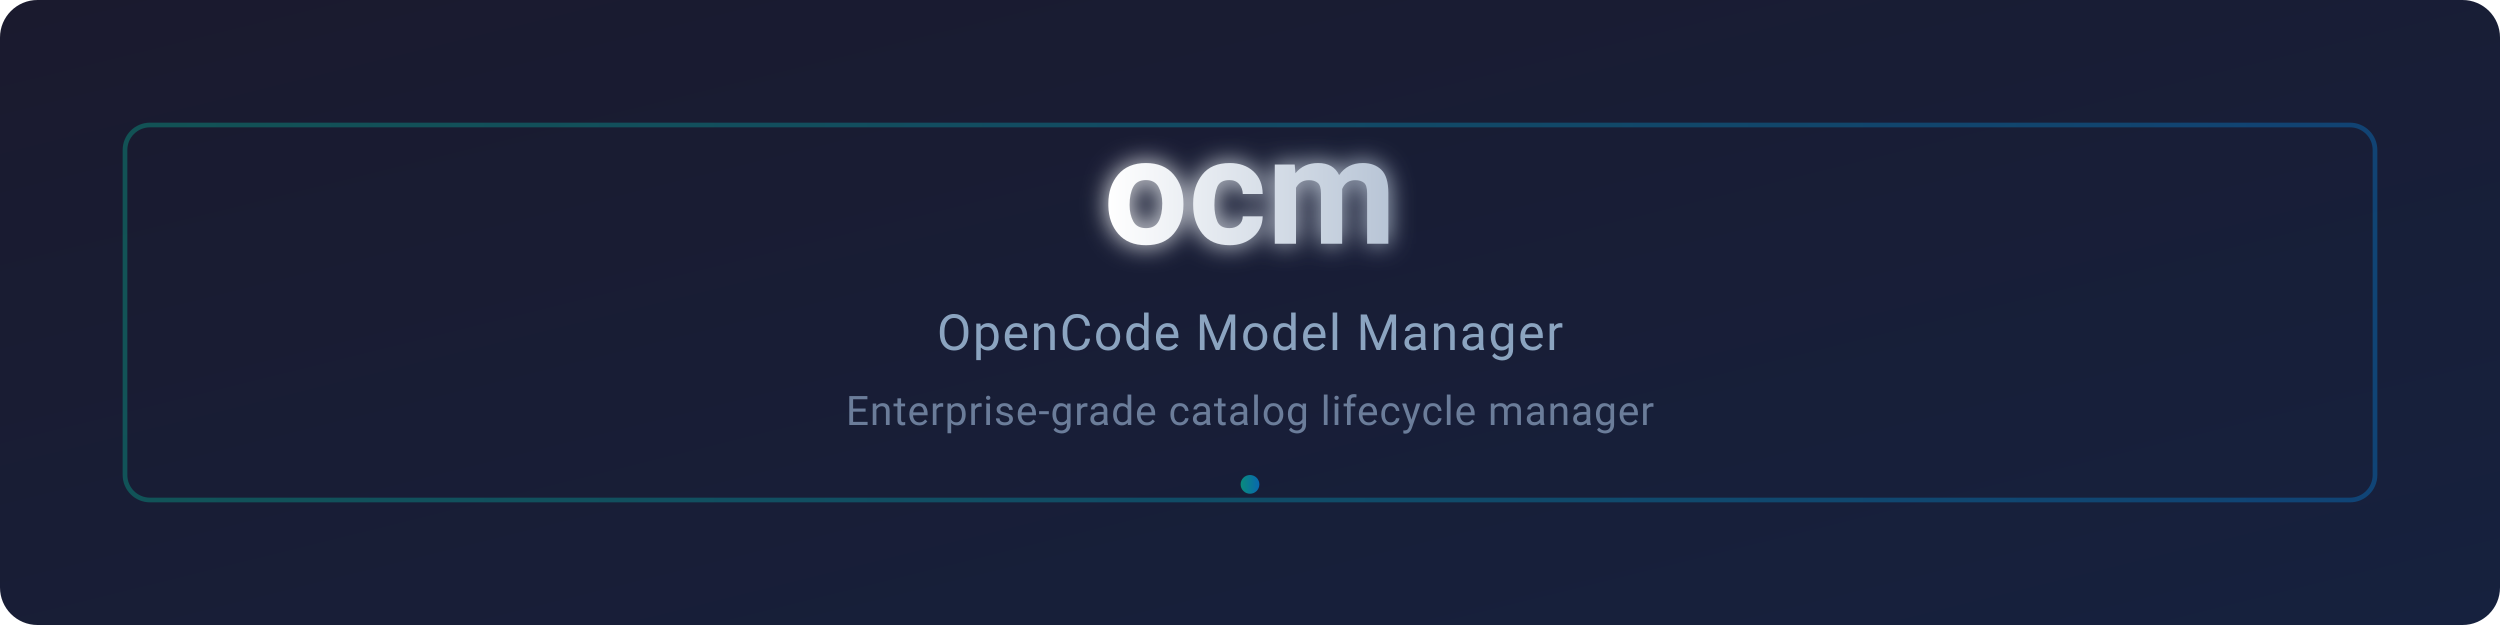
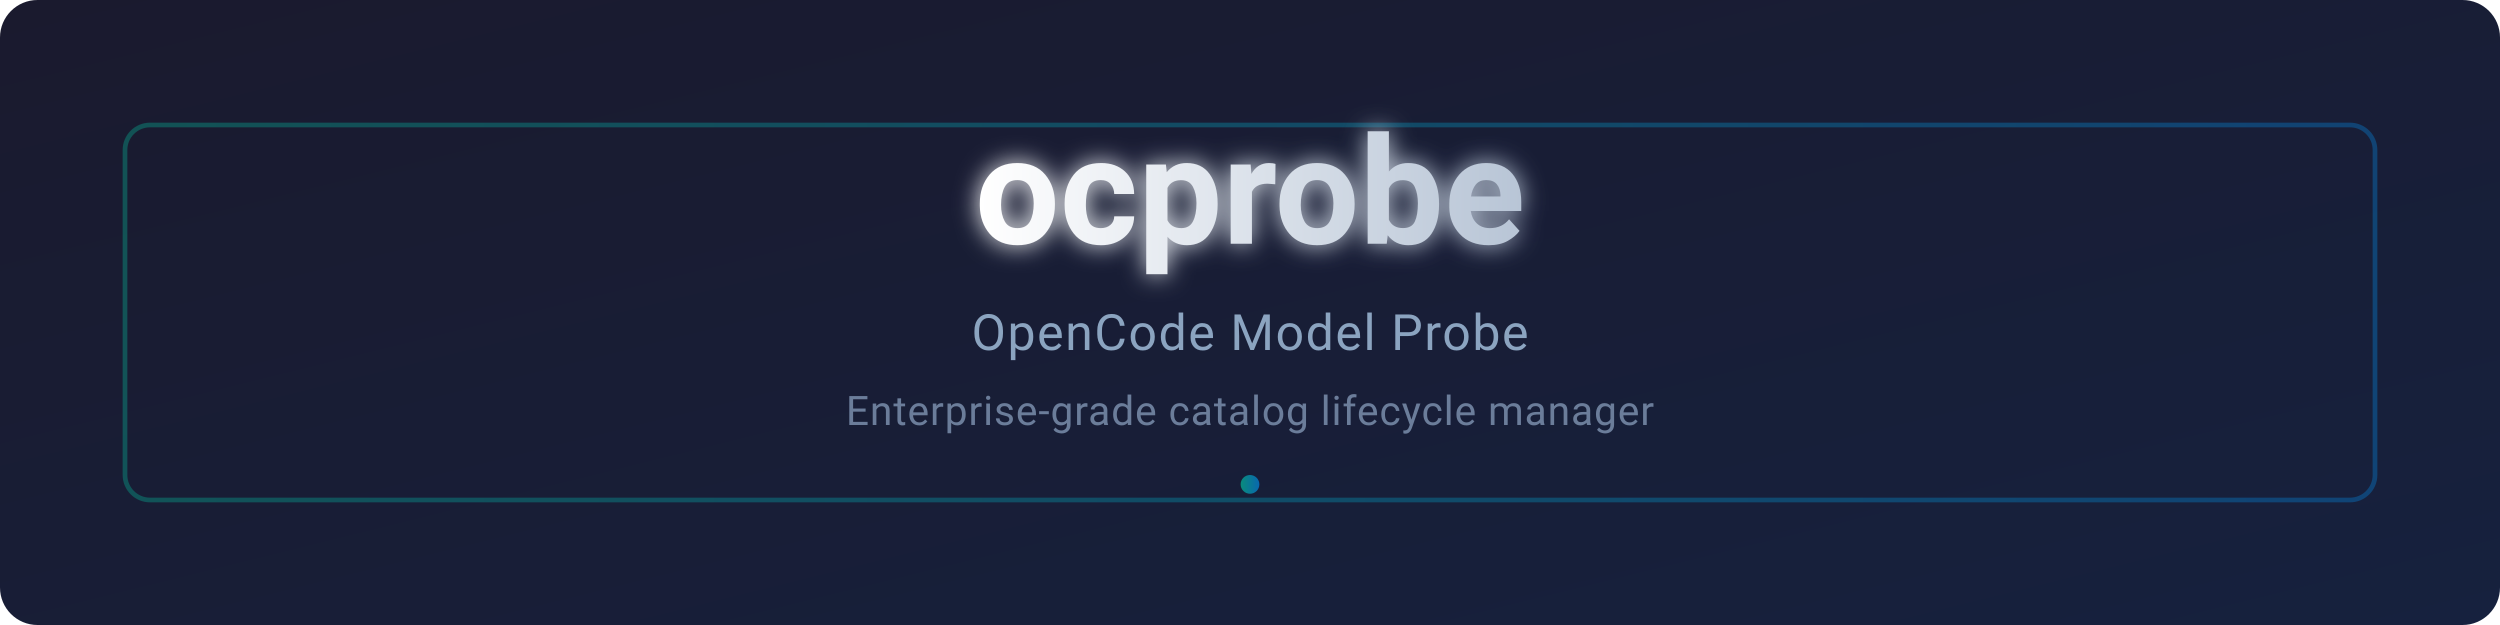
<svg xmlns="http://www.w3.org/2000/svg" width="800" height="200" viewBox="0 0 800 200">
  <defs>
    <linearGradient id="bgGradient" x1="0%" y1="0%" x2="100%" y2="100%">
      <stop offset="0%" style="stop-color:#1a1a2e;stop-opacity:1" />
      <stop offset="100%" style="stop-color:#16213e;stop-opacity:1" />
    </linearGradient>
    <linearGradient id="accentGradient" x1="0%" y1="0%" x2="100%" y2="0%">
      <stop offset="0%" style="stop-color:#00d4aa;stop-opacity:1" />
      <stop offset="100%" style="stop-color:#0099ff;stop-opacity:1" />
    </linearGradient>
    <linearGradient id="textGradient" x1="0%" y1="0%" x2="100%" y2="0%">
      <stop offset="0%" style="stop-color:#ffffff;stop-opacity:1" />
      <stop offset="100%" style="stop-color:#b8c5d6;stop-opacity:1" />
    </linearGradient>
    <filter id="glow" x="-50%" y="-50%" width="200%" height="200%">
      <feGaussianBlur stdDeviation="4" result="coloredBlur" />
      <feMerge>
        <feMergeNode in="coloredBlur" />
        <feMergeNode in="SourceGraphic" />
      </feMerge>
    </filter>
  </defs>
  <rect width="800" height="200" fill="url(#bgGradient)" rx="12" />
  <rect x="40" y="40" width="720" height="120" fill="none" stroke="url(#accentGradient)" stroke-width="1.5" rx="8" opacity="0.3" />
  <text x="400" y="78" text-anchor="middle" font-family="system-ui, -apple-system, BlinkMacSystemFont, 'Segoe UI', Roboto, sans-serif" font-size="48" font-weight="700" fill="url(#textGradient)" filter="url(#glow)">
-     ocm
+     ocprobe
  </text>
  <text x="400" y="112" text-anchor="middle" font-family="system-ui, -apple-system, BlinkMacSystemFont, 'Segoe UI', Roboto, sans-serif" font-size="16" font-weight="400" fill="#8ba4c0" letter-spacing="0.5px">
-     OpenCode Model Manager
+     OpenCode Model Probe
  </text>
  <text x="400" y="136" text-anchor="middle" font-family="system-ui, -apple-system, BlinkMacSystemFont, 'Segoe UI', Roboto, sans-serif" font-size="13" font-weight="400" fill="#6b7d9a" letter-spacing="0.3px">
    Enterprise-grade catalog lifecycle manager
  </text>
  <g fill="none" stroke="url(#accentGradient)" stroke-width="1.5" opacity="0.4">
    <line x1="200" y1="155" x2="280" y2="155" stroke-linecap="round" />
    <line x1="520" y1="155" x2="600" y2="155" stroke-linecap="round" />
  </g>
  <circle cx="400" cy="155" r="3" fill="url(#accentGradient)" opacity="0.6" />
</svg>
